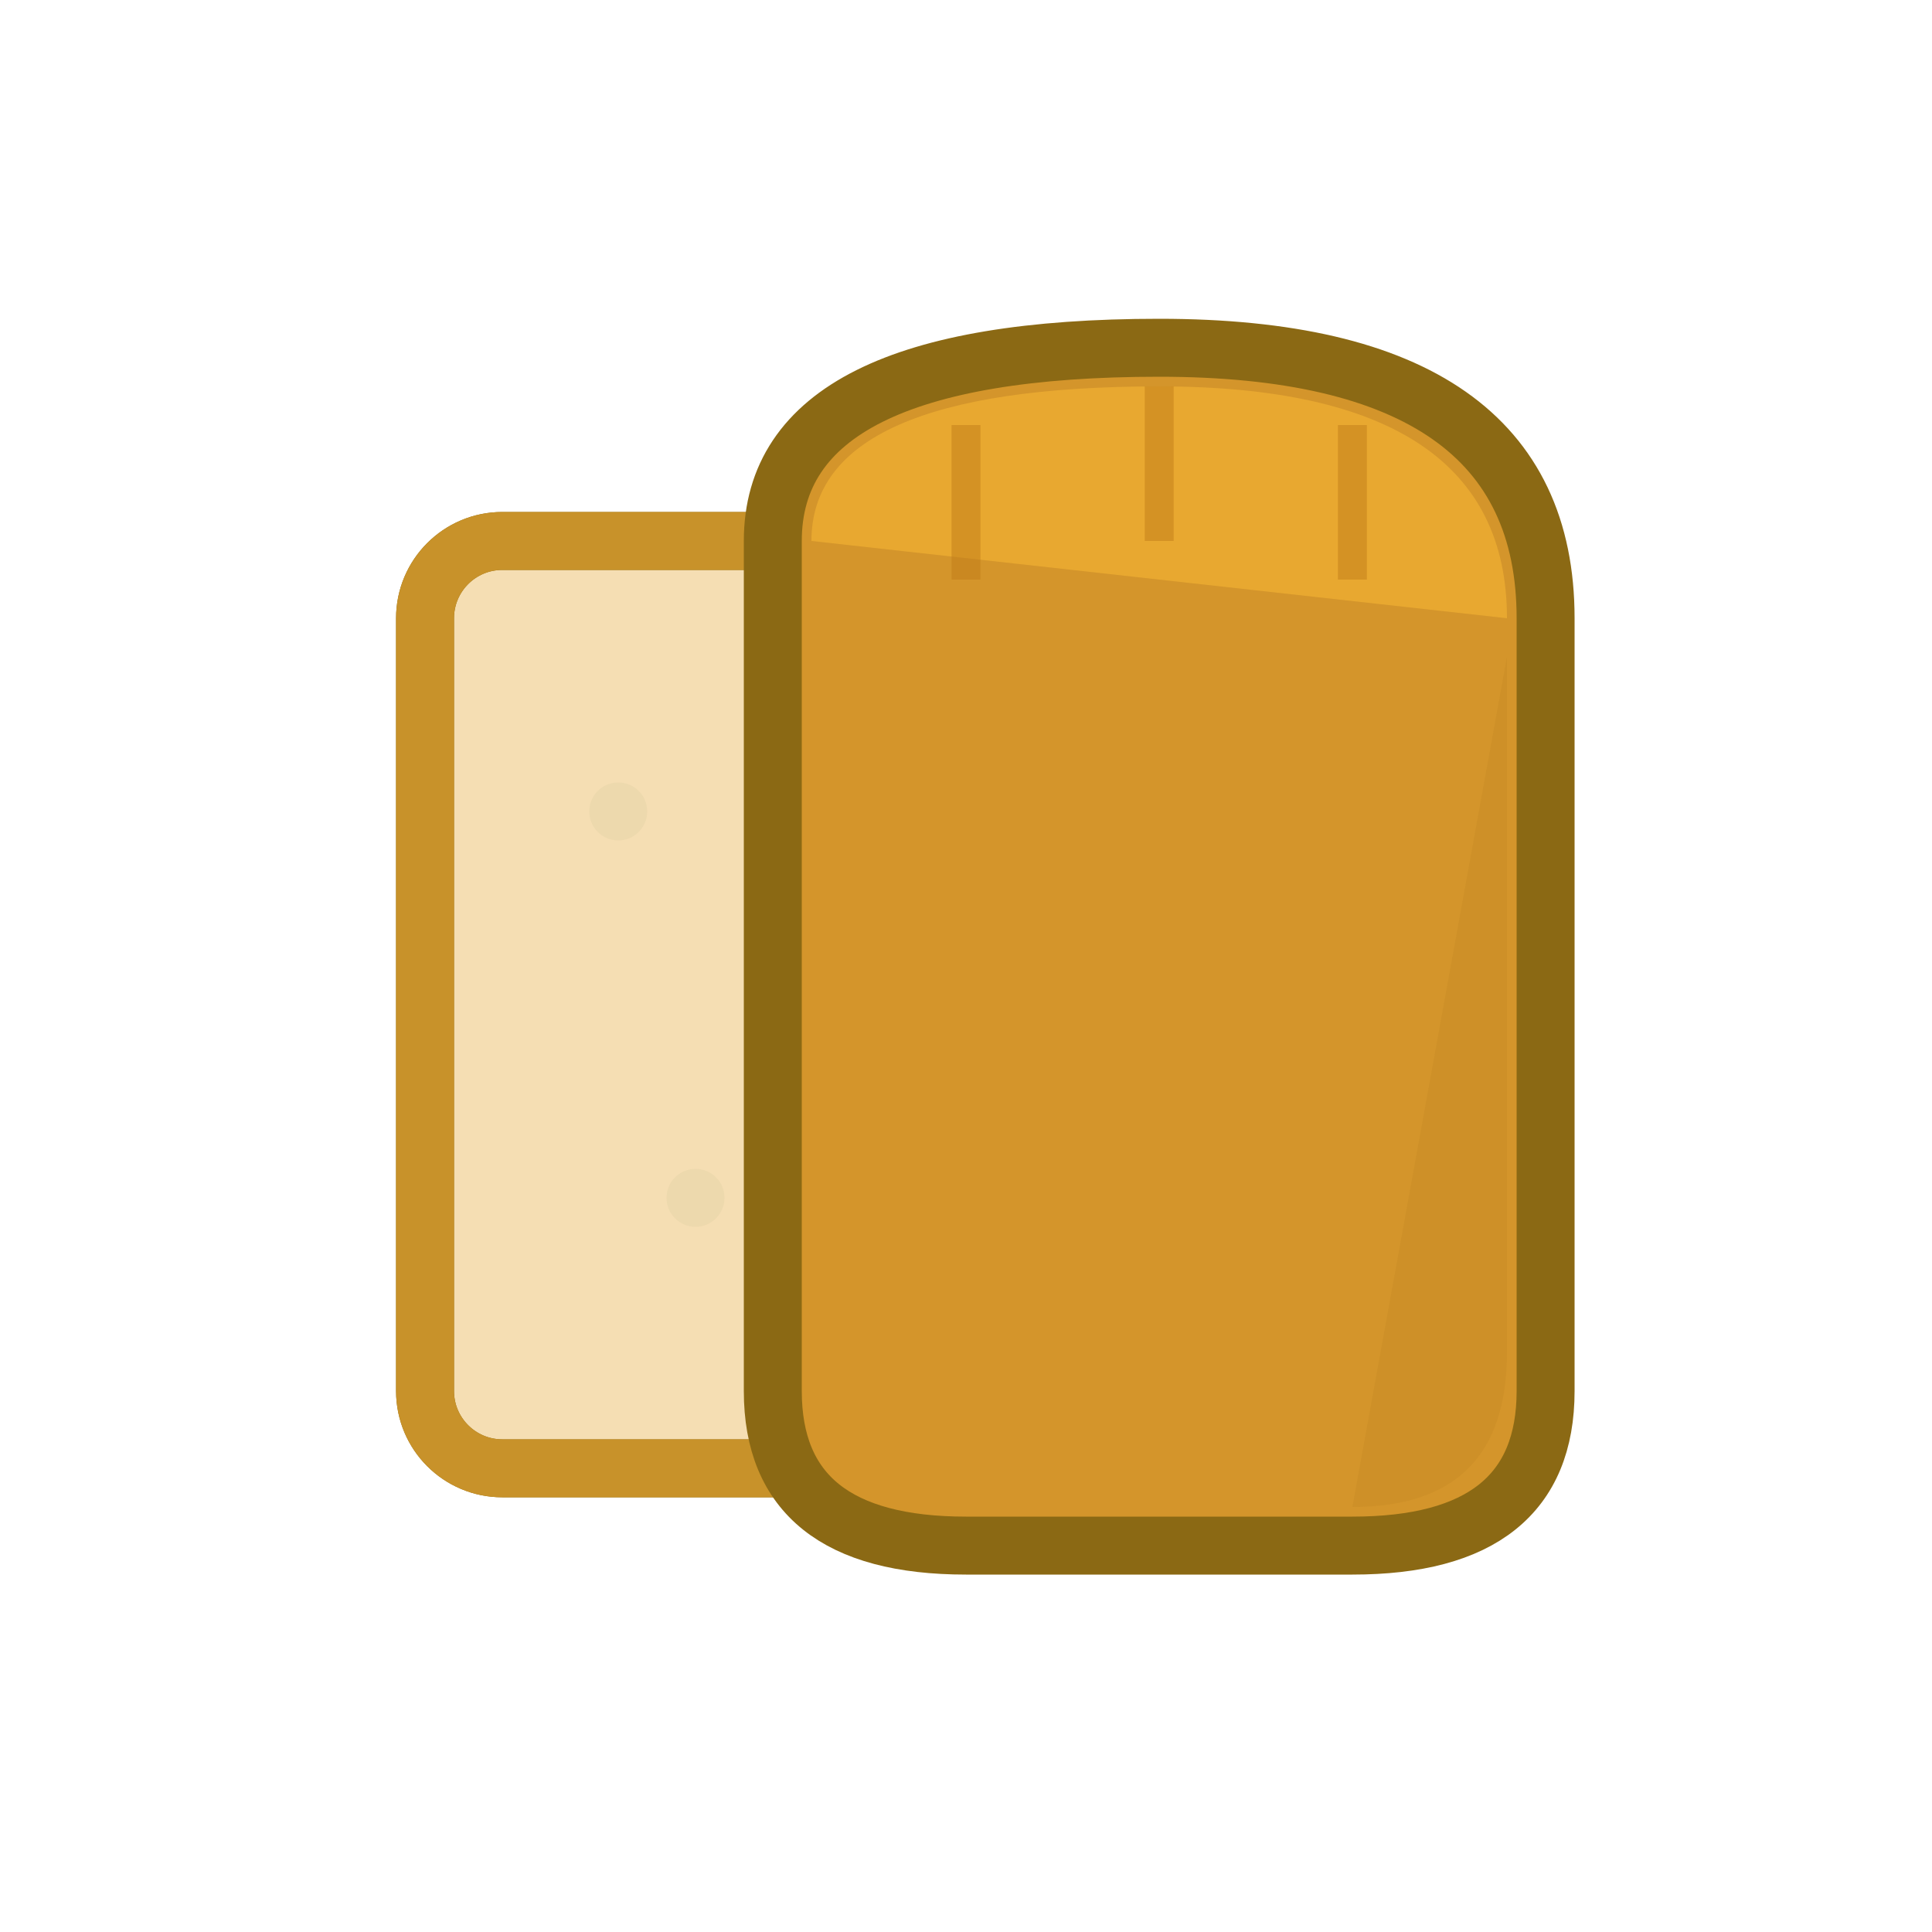
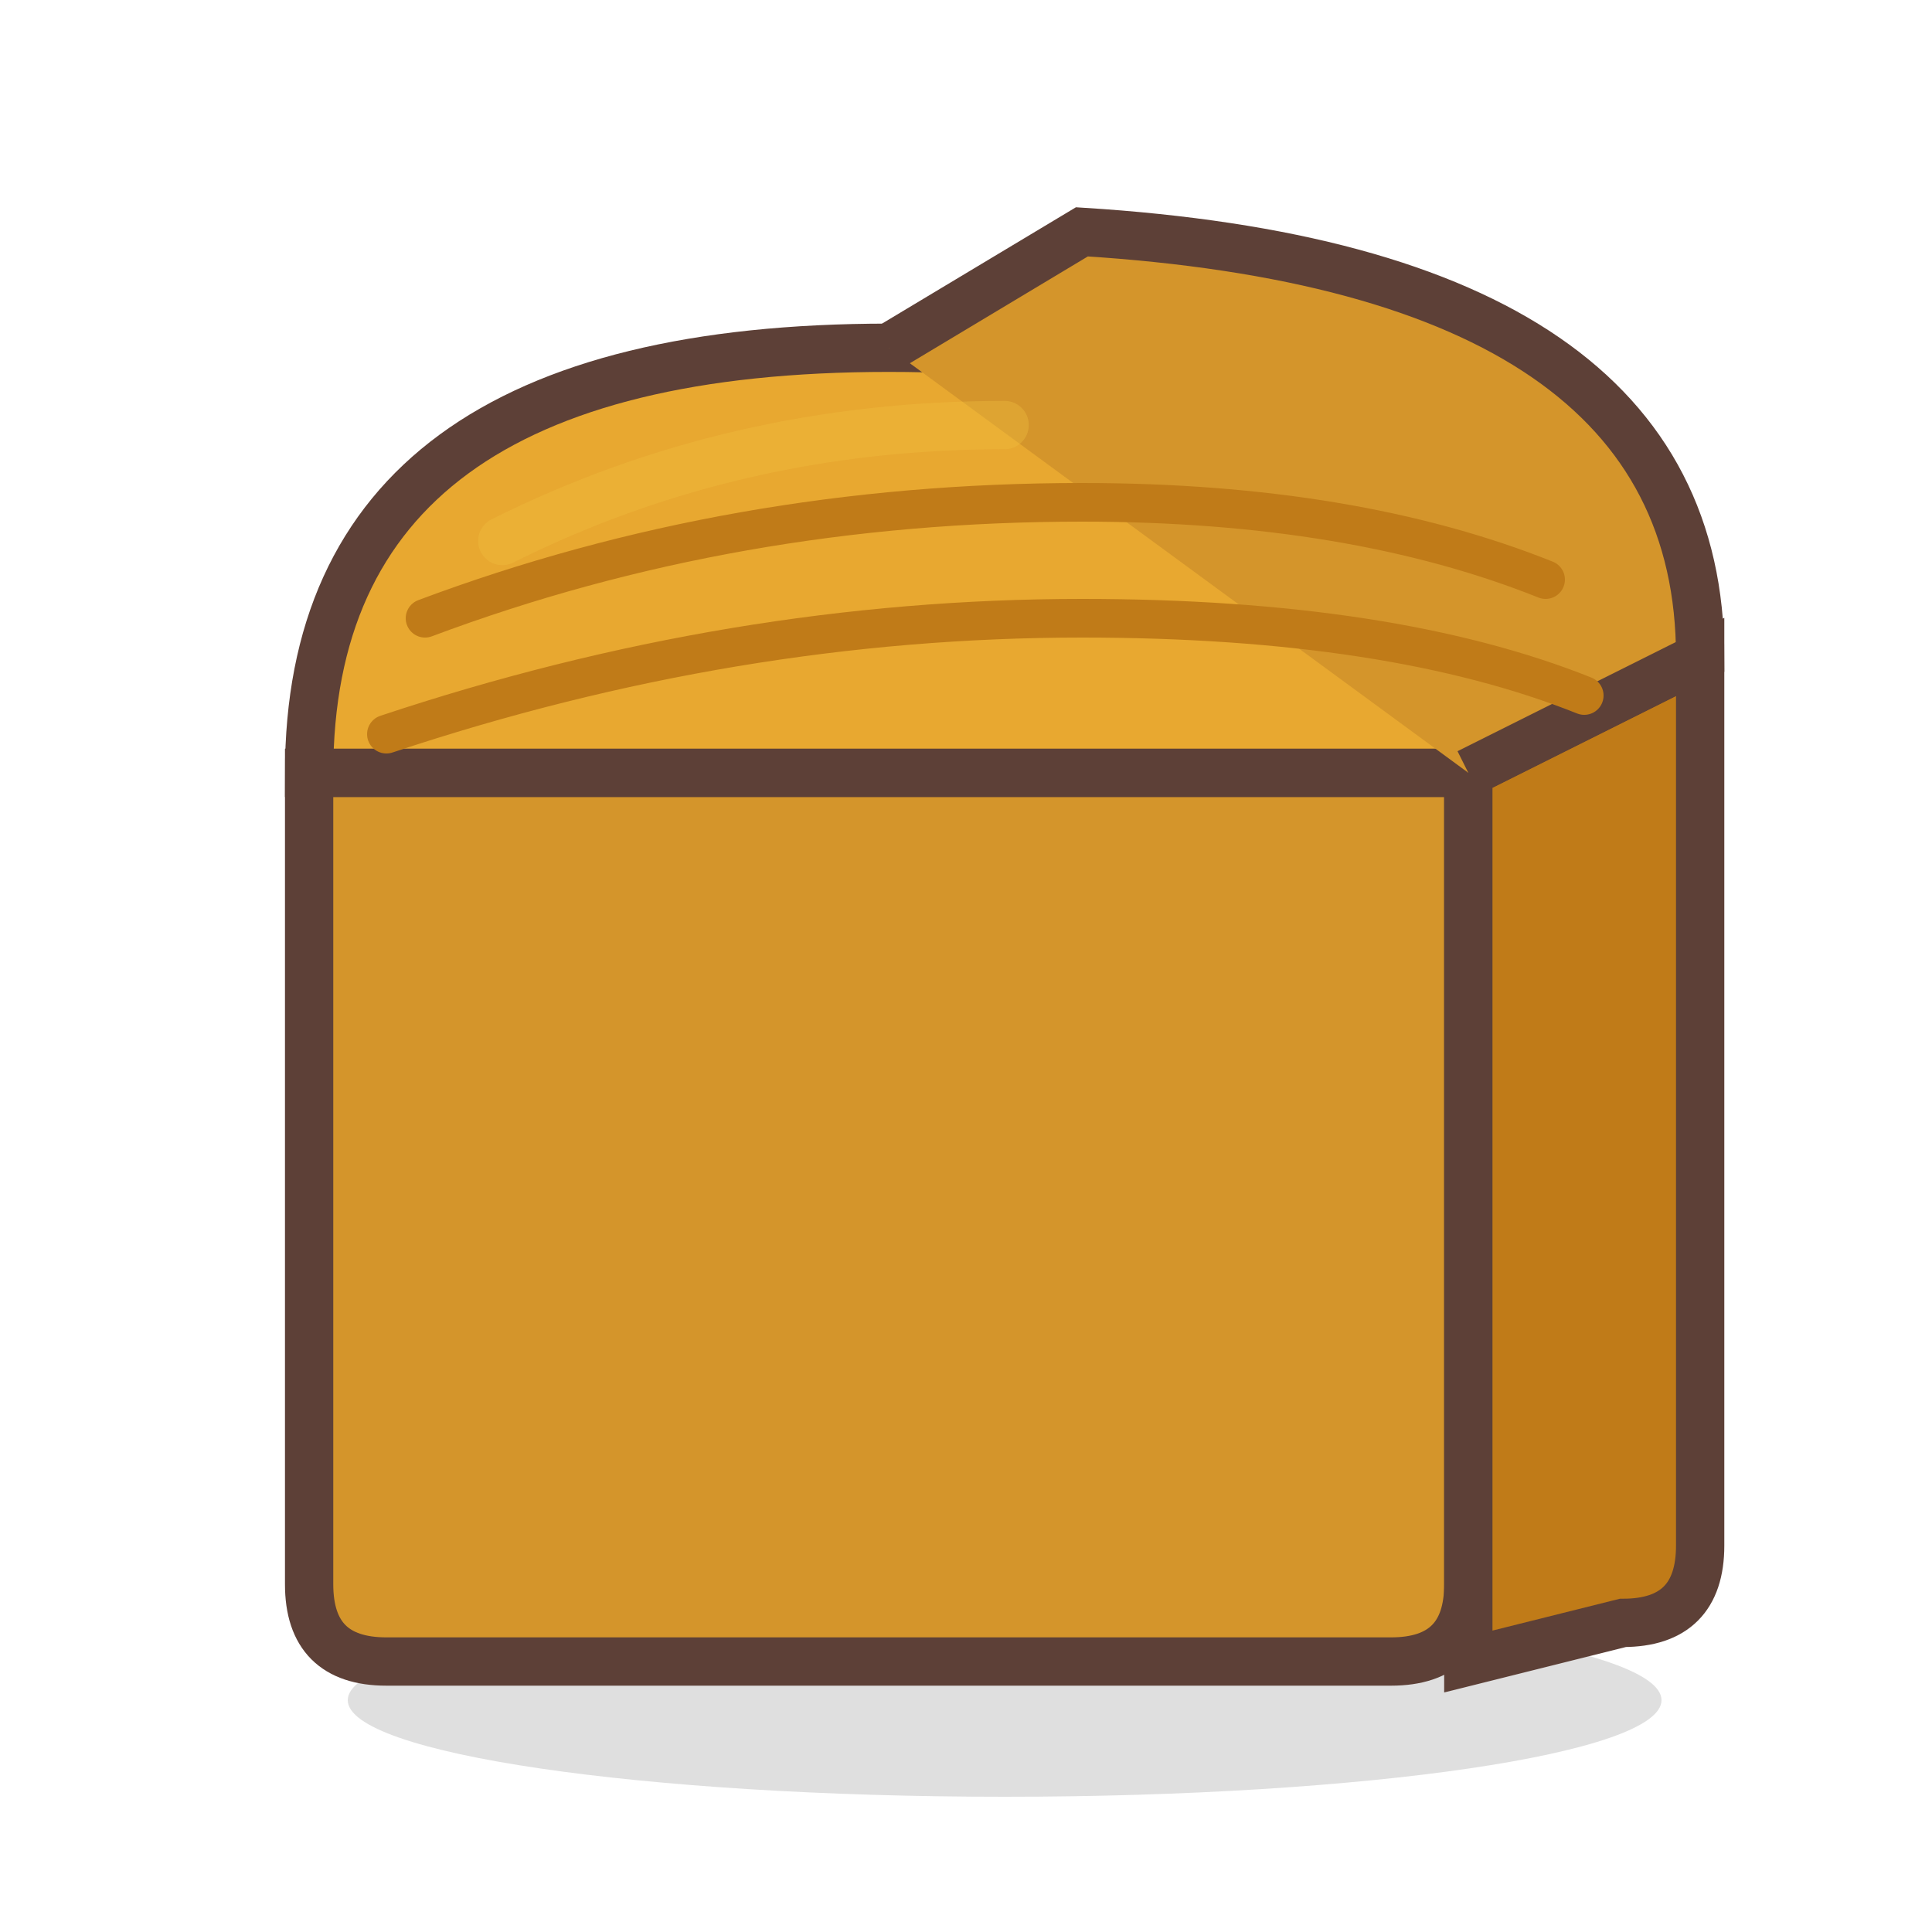
<svg xmlns="http://www.w3.org/2000/svg" viewBox="0 0 100 100">
-   <rect x="22" y="28" width="32" height="48" rx="4" fill="#F5DEB3" stroke="#8B6914" stroke-width="3" />
-   <rect x="22" y="28" width="32" height="48" rx="4" fill="none" stroke="#C8922A" stroke-width="3" />
-   <circle cx="32" cy="42" r="1.5" fill="#E8D5A8" opacity="0.6" />
-   <circle cx="42" cy="52" r="2" fill="#E8D5A8" opacity="0.6" />
-   <circle cx="36" cy="62" r="1.5" fill="#E8D5A8" opacity="0.6" />
-   <path d="M40 28 Q40 18 60 18 Q80 18 80 32 L80 72 Q80 80 70 80 L50 80 Q40 80 40 72 Z" fill="#D4952B" stroke="#8B6914" stroke-width="3" />
-   <path d="M42 28 Q42 20 60 20 Q78 20 78 32" fill="#E8A830" stroke="none" />
-   <path d="M50 22 L50 30" fill="none" stroke="#C07B18" stroke-width="1.5" opacity="0.5" />
-   <path d="M60 20 L60 28" fill="none" stroke="#C07B18" stroke-width="1.5" opacity="0.5" />
-   <path d="M70 22 L70 30" fill="none" stroke="#C07B18" stroke-width="1.5" opacity="0.5" />
-   <path d="M78 34 L78 70 Q78 78 70 78" fill="#C08420" stroke="none" opacity="0.3" />
+   <ellipse cx="52" cy="88" rx="34" ry="5" fill="#00000020" />
+   <path d="M16 40 L16 82 Q16 86 20 86 L72 86 Q76 86 76 82 L76 40Z" fill="#D4952B" stroke="#5D4037" stroke-width="2.5" />
+   <path d="M16 40 Q16 18 46 18 Q76 18 76 40Z" fill="#E8A830" stroke="#5D4037" stroke-width="2.5" />
+   <path d="M76 40 L88 34 L88 80 Q88 84 84 84 L76 86Z" fill="#C07B18" stroke="#5D4037" stroke-width="2.5" />
+   <path d="M76 40 L88 34 Q88 14 56 12 L46 18" fill="#D4952B" stroke="#5D4037" stroke-width="2.5" />
+   <path d="M22 32 Q38 26 56 26 Q70 26 80 30" fill="none" stroke="#C07B18" stroke-width="2" stroke-linecap="round" />
+   <path d="M20 38 Q38 32 56 32 Q72 32 82 36" fill="none" stroke="#C07B18" stroke-width="2" stroke-linecap="round" />
+   <path d="M26 28 Q38 22 52 22" fill="none" stroke="#F0C040" stroke-width="2.5" stroke-linecap="round" opacity="0.35" />
</svg>
